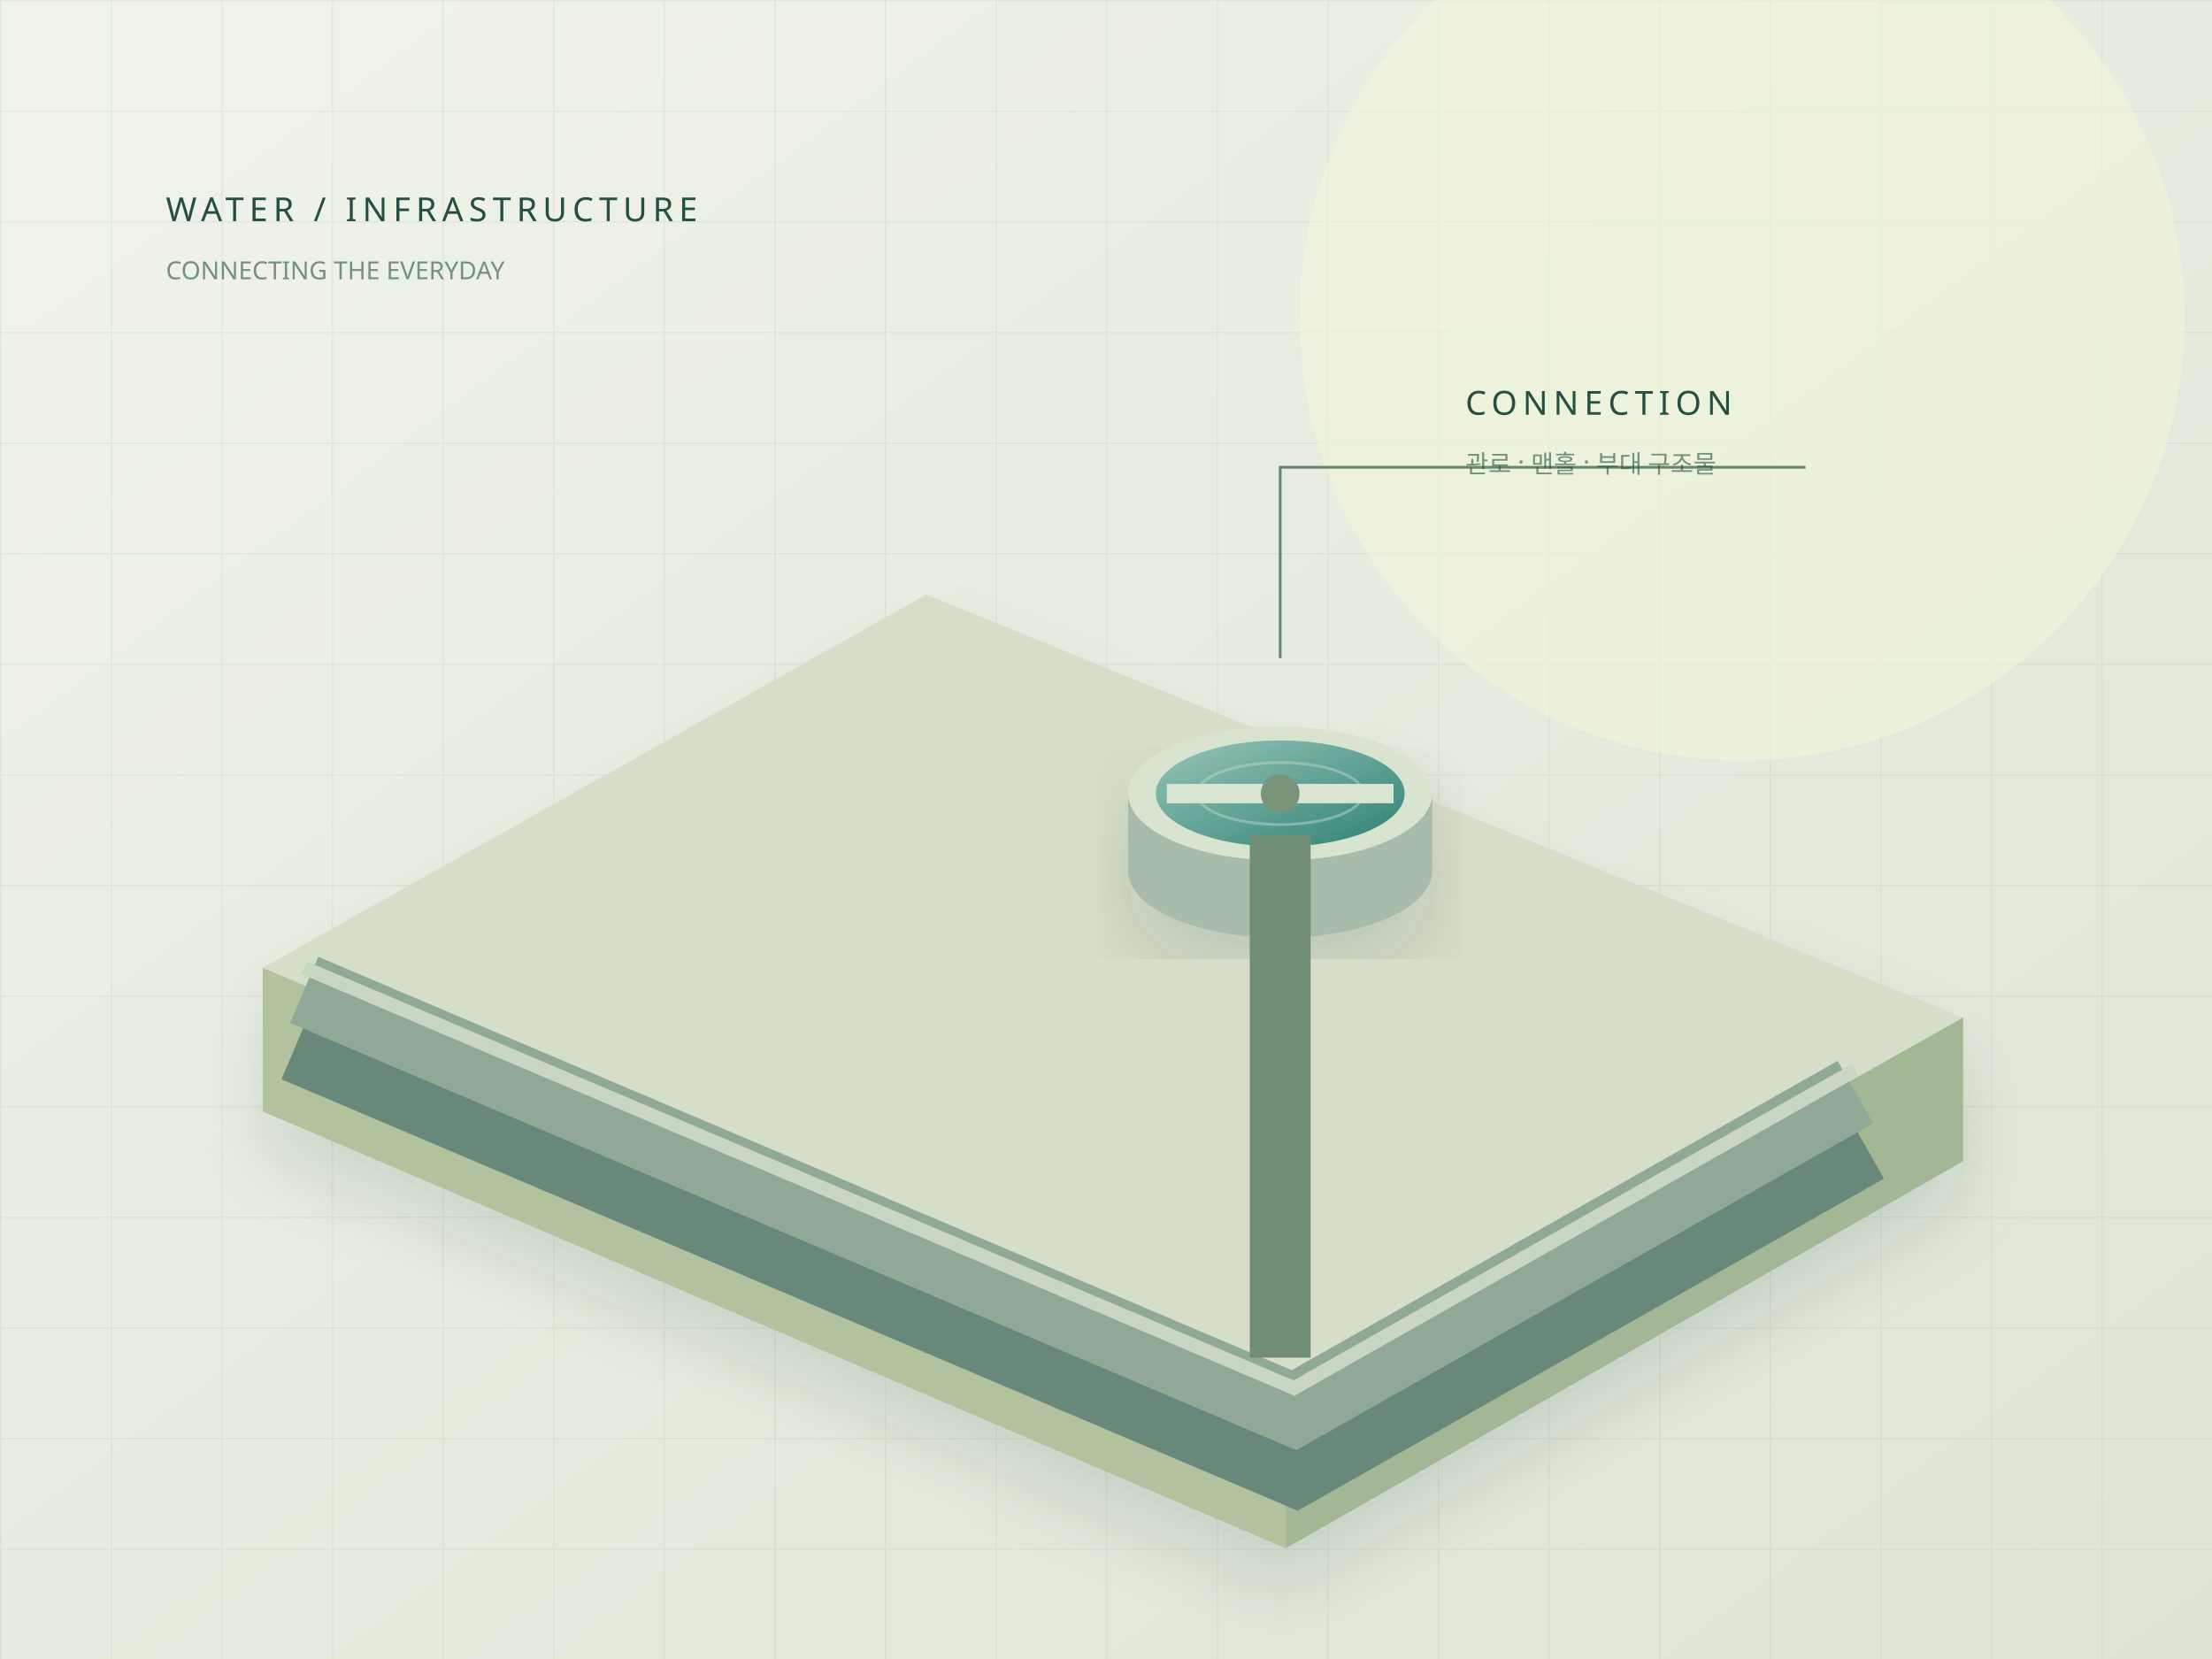
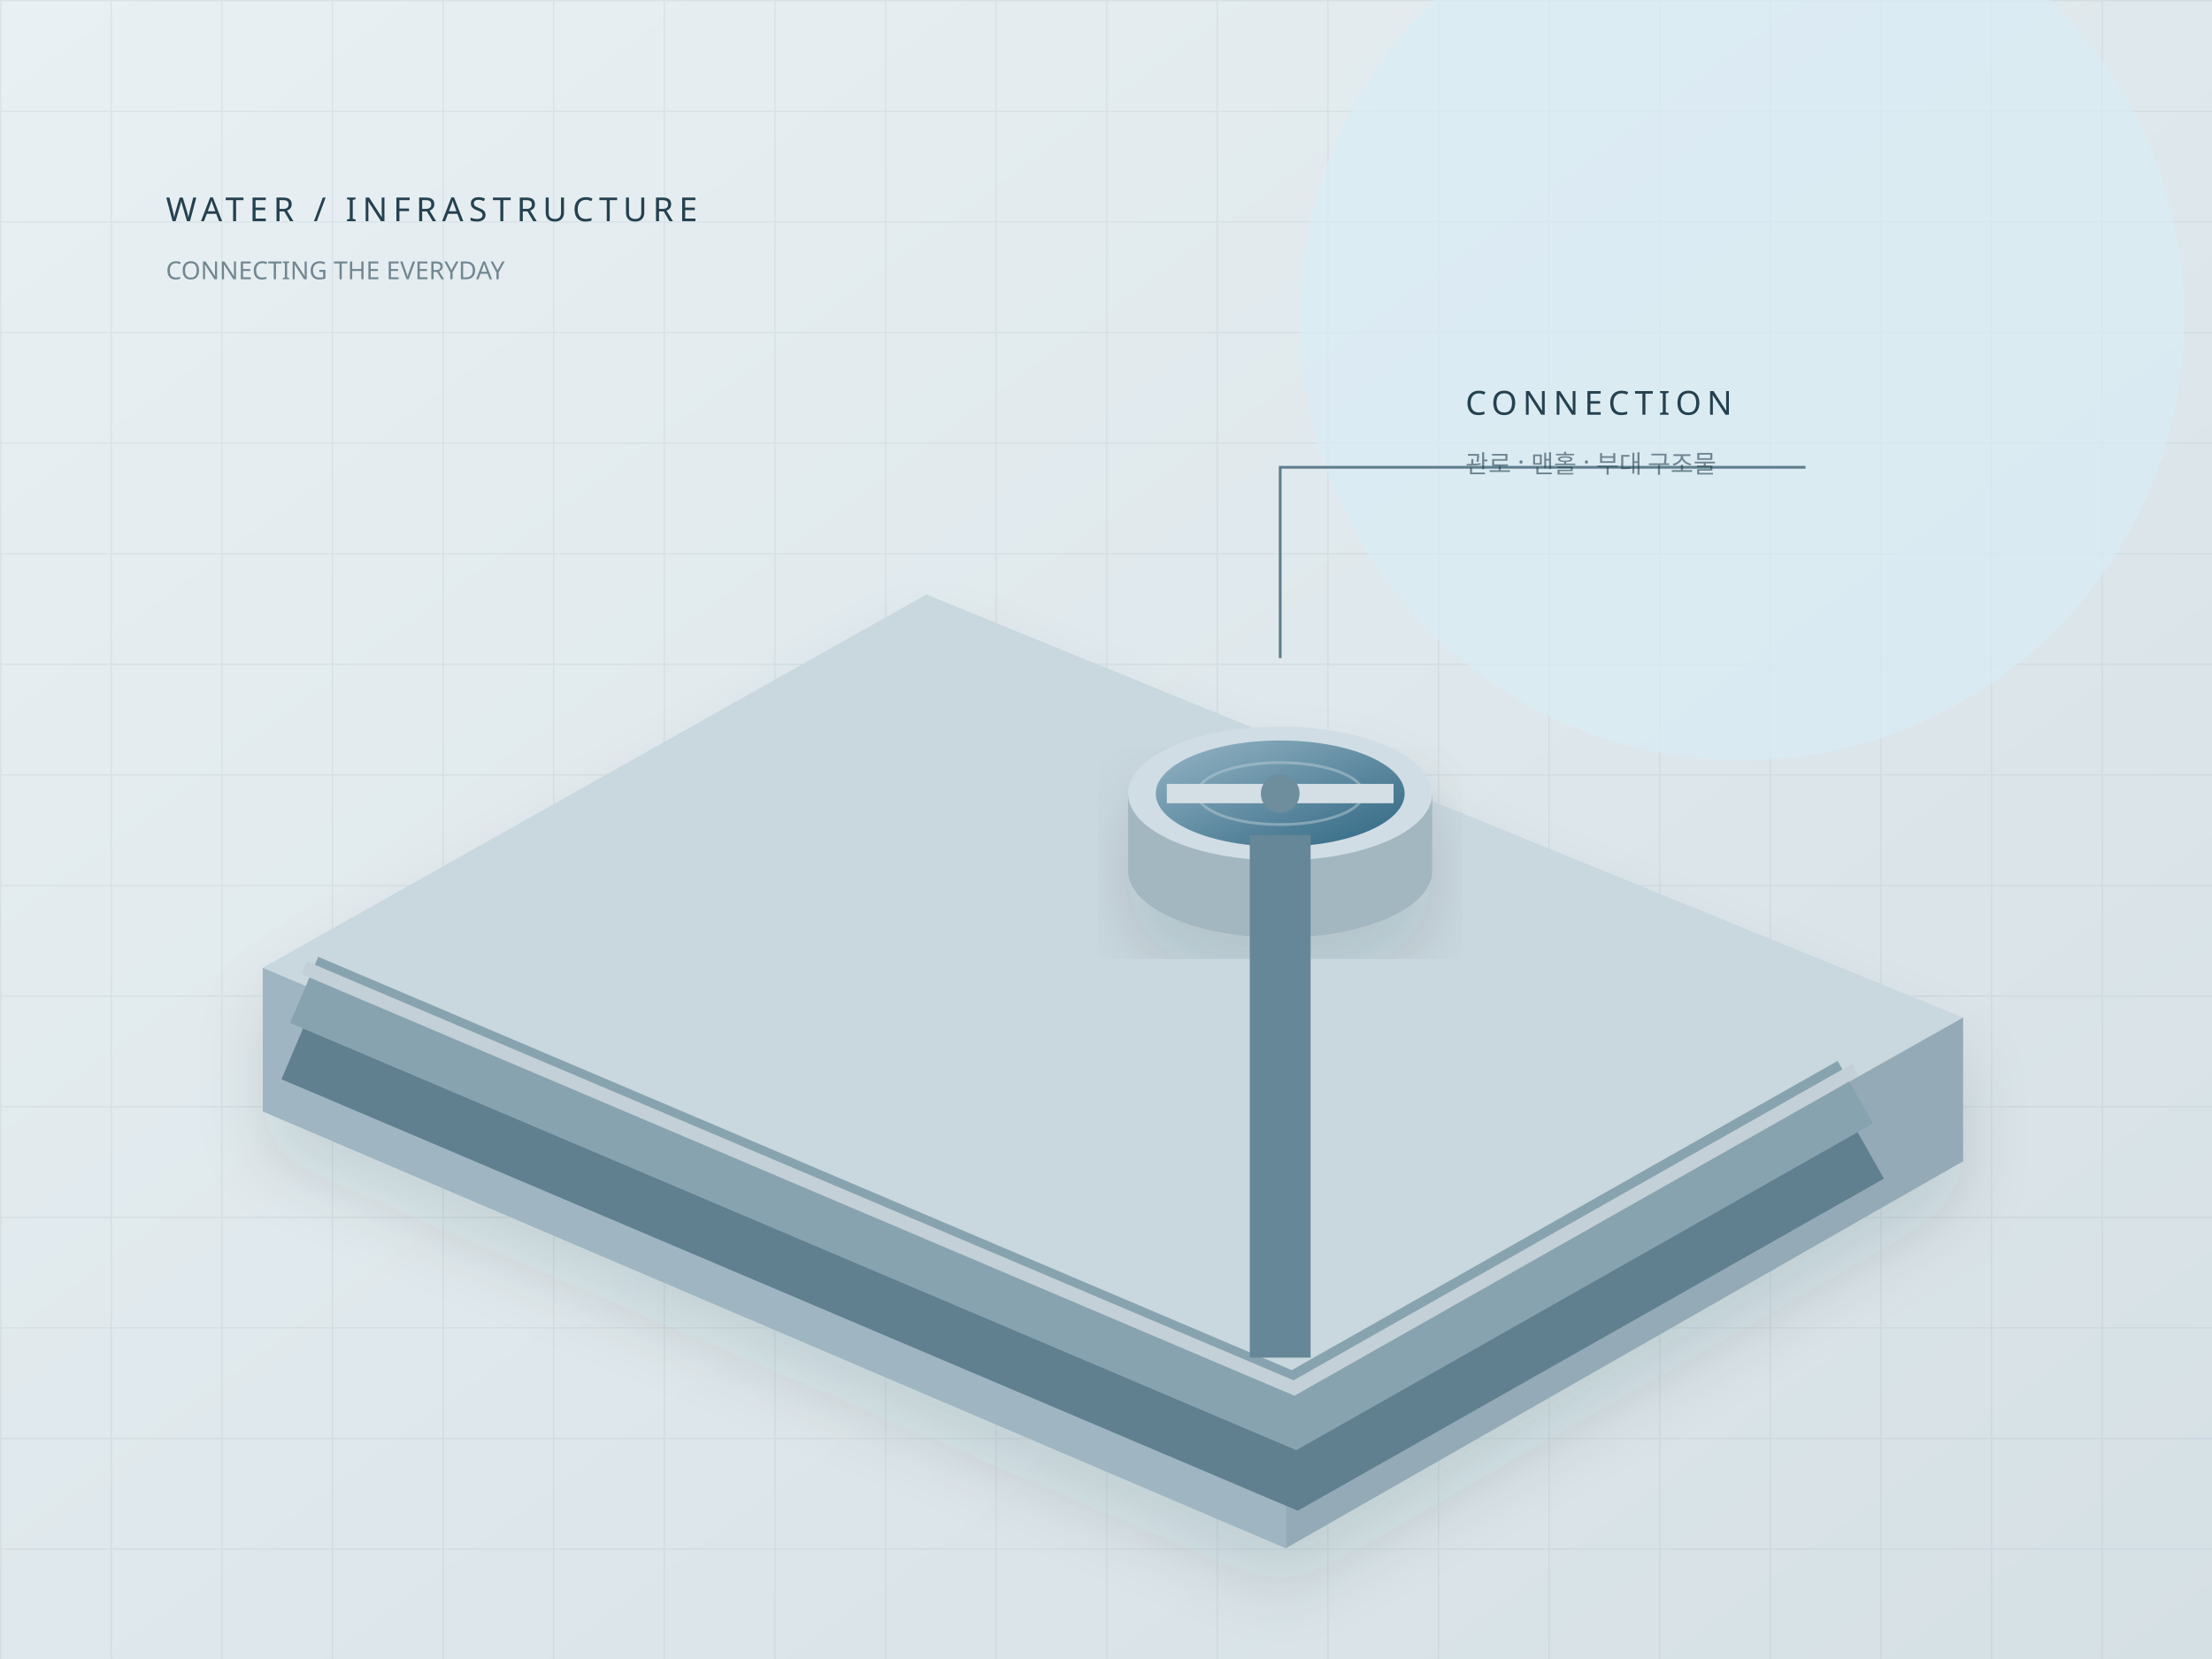
<svg xmlns="http://www.w3.org/2000/svg" viewBox="0 0 800 600" role="img" aria-label="상하수도 관로 개념도">
  <defs>
    <linearGradient id="bg" x2="1" y2="1">
-       <stop stop-color="#f0f3e9" />
-       <stop offset="1" stop-color="#dce5d5" />
+       <stop stop-color="#e9f0f3" />
+       <stop offset="1" stop-color="#d5e0e5" />
    </linearGradient>
    <linearGradient id="water" x2="1" y2="1">
-       <stop stop-color="#96c5b8" />
-       <stop offset="1" stop-color="#2f8273" />
+       <stop stop-color="#96b5c5" />
+       <stop offset="1" stop-color="#2f6682" />
    </linearGradient>
    <pattern id="grid" width="40" height="40" patternUnits="userSpaceOnUse">
-       <path d="M40 0H0V40" fill="none" stroke="#a8b6a0" opacity=".18" />
+       <path d="M40 0H0V40" fill="none" stroke="#9ab1bc" opacity=".18" />
    </pattern>
    <filter id="shadow">
-       <feDropShadow dx="0" dy="15" stdDeviation="12" flood-color="#193f32" flood-opacity=".12" />
+       <feDropShadow dx="0" dy="15" stdDeviation="12" flood-color="#19323f" flood-opacity=".12" />
    </filter>
  </defs>
  <rect width="800" height="600" fill="url(#bg)" />
  <rect width="800" height="600" fill="url(#grid)" />
-   <circle cx="630" cy="115" r="160" fill="#eff6d8" opacity=".65" />
+   <circle cx="630" cy="115" r="160" fill="#d8ecf6" opacity=".65" />
  <g filter="url(#shadow)">
-     <path d="M95 350 335 215 710 368 465 506Z" fill="#d6dec9" />
-     <path d="M95 350v52l370 158v-54Z" fill="#b2c29f" />
-     <path d="m465 506 245-138v52L465 560Z" fill="#a3b794" />
-     <path d="m110 371 358 152 203-115" stroke="#678979" stroke-width="42" fill="none" />
-     <path d="m110 358 358 152 203-115" stroke="#8fa996" stroke-width="26" fill="none" />
-     <path d="m110 350 358 152 203-115" stroke="#c9d6c4" stroke-width="5" fill="none" />
+     <path d="M95 350 335 215 710 368 465 506Z" fill="#c9d7de" />
+     <path d="M95 350v52l370 158v-54Z" fill="#9fb6c2" />
+     <path d="m465 506 245-138v52L465 560Z" fill="#94abb7" />
+     <path d="m110 371 358 152 203-115" stroke="#608090" stroke-width="42" fill="none" />
+     <path d="m110 358 358 152 203-115" stroke="#88a3b0" stroke-width="26" fill="none" />
+     <path d="m110 350 358 152 203-115" stroke="#c3d0d7" stroke-width="5" fill="none" />
    <g filter="url(#shadow)">
-       <path d="M408 287v28a55 24.2 0 0 0 110 0v-28" fill="#a9bbaa" />
-       <ellipse cx="463" cy="287" rx="55" ry="24.2" fill="#d8e4d0" />
+       <path d="M408 287v28a55 24.2 0 0 0 110 0v-28" fill="#a3b7c1" />
+       <ellipse cx="463" cy="287" rx="55" ry="24.2" fill="#d0dde4" />
      <ellipse cx="463" cy="287" rx="45" ry="19.2" fill="url(#water)" />
-       <ellipse cx="463" cy="287" rx="30" ry="11.2" fill="none" stroke="#bad5c9" opacity=".5" />
-       <path d="M422 287h82" stroke="#dae5d4" stroke-width="7" />
-       <circle cx="463" cy="287" r="7" fill="#78947a" />
+       <ellipse cx="463" cy="287" rx="30" ry="11.2" fill="none" stroke="#baccd5" opacity=".5" />
+       <path d="M422 287h82" stroke="#d4dfe5" stroke-width="7" />
+       <circle cx="463" cy="287" r="7" fill="#6e8e9e" />
    </g>
-     <path d="M463 302v189" stroke="#708d75" stroke-width="22" />
+     <path d="M463 302v189" stroke="#658798" stroke-width="22" />
  </g>
-   <g fill="#244f42" font-family="sans-serif">
+   <g fill="#24414f" font-family="sans-serif">
    <text x="60" y="80" font-size="12" letter-spacing="2">WATER / INFRASTRUCTURE</text>
    <text x="60" y="101" font-size="9" opacity=".6">CONNECTING THE EVERYDAY</text>
  </g>
-   <path d="M463 238V169h190" fill="none" stroke="#67866d" />
-   <g fill="#244f42" font-family="sans-serif">
+   <path d="M463 238V169h190" fill="none" stroke="#5f7e8e" />
+   <g fill="#24414f" font-family="sans-serif">
    <text x="530" y="150" font-size="12" letter-spacing="2">CONNECTION</text>
    <text x="530" y="171" font-size="9" opacity=".6">관로 · 맨홀 · 부대 구조물</text>
  </g>
</svg>
